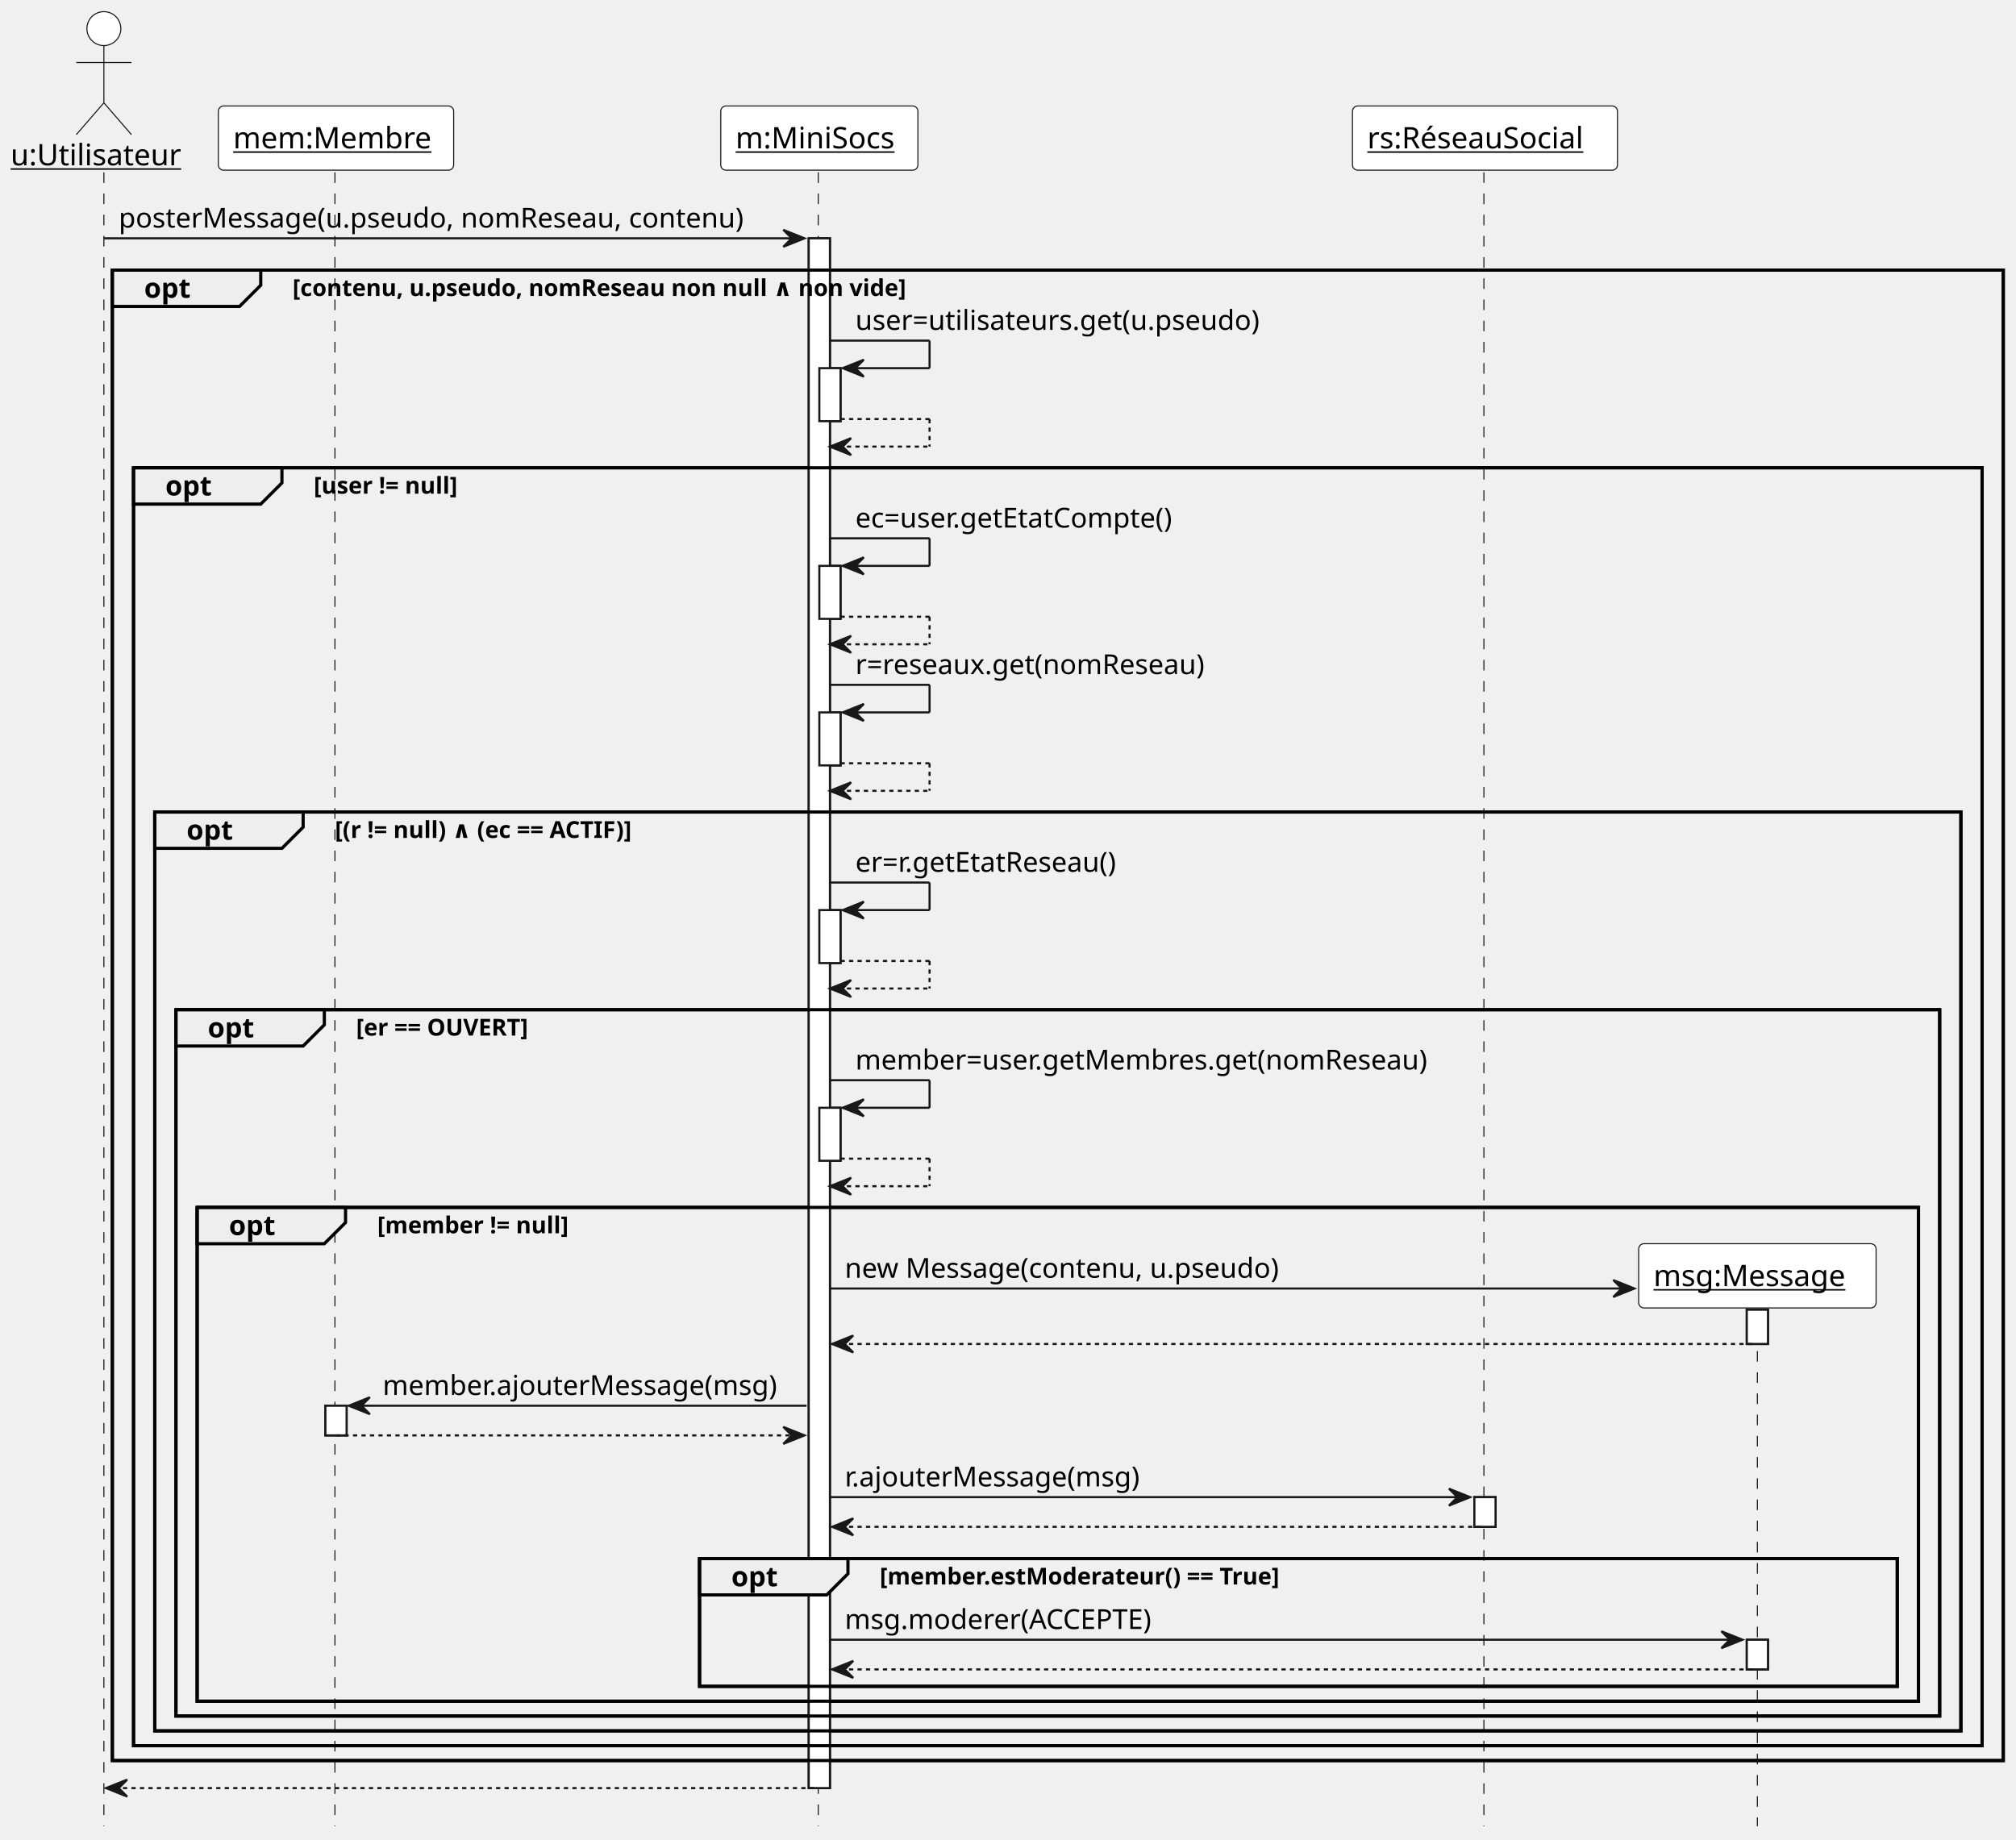
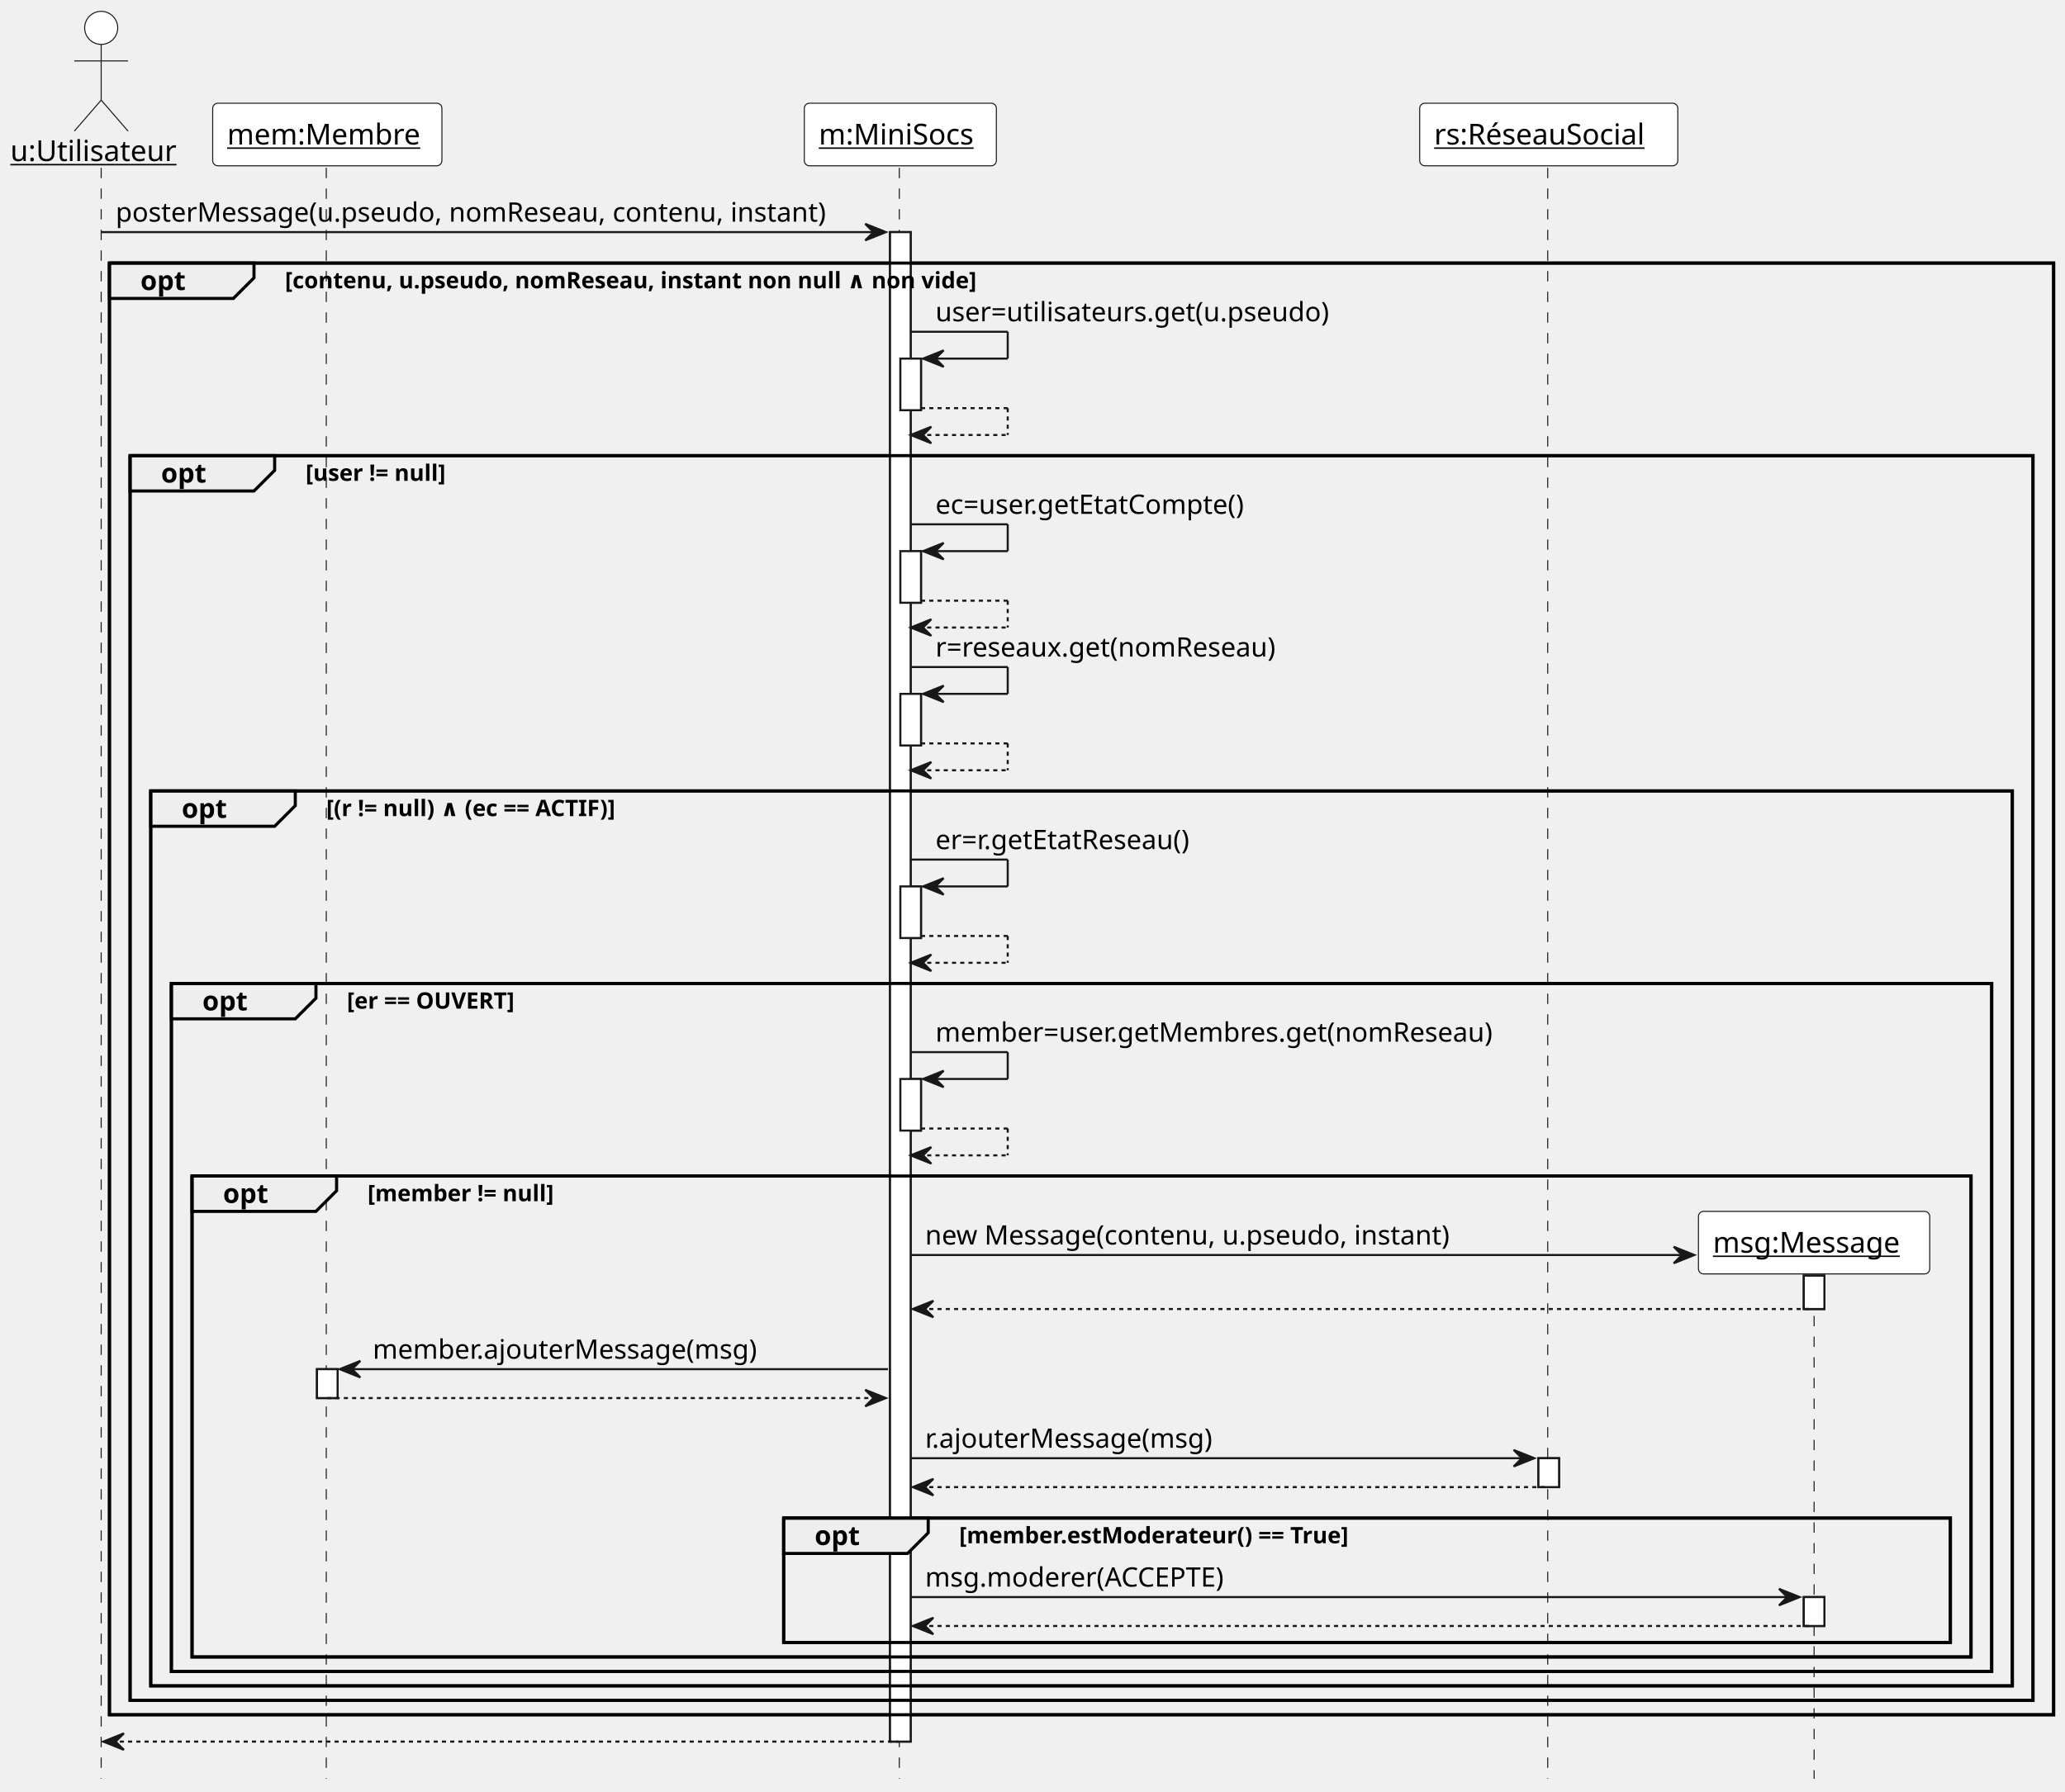
- <svg xmlns="http://www.w3.org/2000/svg" contentStyleType="text/css" height="868px" preserveAspectRatio="none" style="width:951px;height:868px;background:#FFFFFF;" version="1.1" viewBox="0 0 951 868" width="951px" zoomAndPan="magnify">
+ <svg xmlns="http://www.w3.org/2000/svg" contentStyleType="text/css" height="868px" preserveAspectRatio="none" style="width:1000px;height:868px;background:#FFFFFF;" version="1.1" viewBox="0 0 1000 868" width="1000px" zoomAndPan="magnify">
  <defs />
  <g>
    <rect fill="#FFFFFF" height="14" style="stroke:#181818;stroke-width:1.0;" width="10" x="153.5" y="663.188" />
-     <rect fill="#FFFFFF" height="731.156" style="stroke:#181818;stroke-width:1.0;" width="10" x="381.5" y="112.43" />
-     <rect fill="#FFFFFF" height="25" style="stroke:#181818;stroke-width:1.0;" width="10" x="386.5" y="173.695" />
-     <rect fill="#FFFFFF" height="25" style="stroke:#181818;stroke-width:1.0;" width="10" x="386.5" y="266.961" />
-     <rect fill="#FFFFFF" height="25" style="stroke:#181818;stroke-width:1.0;" width="10" x="386.5" y="336.094" />
-     <rect fill="#FFFFFF" height="25" style="stroke:#181818;stroke-width:1.0;" width="10" x="386.5" y="429.359" />
-     <rect fill="#FFFFFF" height="25" style="stroke:#181818;stroke-width:1.0;" width="10" x="386.5" y="522.625" />
-     <rect fill="#FFFFFF" height="14" style="stroke:#181818;stroke-width:1.0;" width="10" x="695.5" y="706.32" />
-     <rect fill="#FFFFFF" height="16.164" style="stroke:#181818;stroke-width:1.0;" width="10" x="824" y="617.891" />
-     <rect fill="#FFFFFF" height="14" style="stroke:#181818;stroke-width:1.0;" width="10" x="824" y="773.586" />
-     <rect fill="none" height="703.156" style="stroke:#000000;stroke-width:1.5;" width="892" x="53" y="127.43" />
-     <rect fill="none" height="602.891" style="stroke:#000000;stroke-width:1.5;" width="872" x="63" y="220.695" />
-     <rect fill="none" height="433.492" style="stroke:#000000;stroke-width:1.5;" width="852" x="73" y="383.094" />
-     <rect fill="none" height="333.227" style="stroke:#000000;stroke-width:1.5;" width="832" x="83" y="476.359" />
-     <rect fill="none" height="232.961" style="stroke:#000000;stroke-width:1.5;" width="812" x="93" y="569.625" />
-     <rect fill="none" height="60.266" style="stroke:#000000;stroke-width:1.5;" width="565" x="330" y="735.32" />
+     <rect fill="#FFFFFF" height="731.156" style="stroke:#181818;stroke-width:1.0;" width="10" x="431" y="112.43" />
+     <rect fill="#FFFFFF" height="25" style="stroke:#181818;stroke-width:1.0;" width="10" x="436" y="173.695" />
+     <rect fill="#FFFFFF" height="25" style="stroke:#181818;stroke-width:1.0;" width="10" x="436" y="266.961" />
+     <rect fill="#FFFFFF" height="25" style="stroke:#181818;stroke-width:1.0;" width="10" x="436" y="336.094" />
+     <rect fill="#FFFFFF" height="25" style="stroke:#181818;stroke-width:1.0;" width="10" x="436" y="429.359" />
+     <rect fill="#FFFFFF" height="25" style="stroke:#181818;stroke-width:1.0;" width="10" x="436" y="522.625" />
+     <rect fill="#FFFFFF" height="14" style="stroke:#181818;stroke-width:1.0;" width="10" x="745" y="706.32" />
+     <rect fill="#FFFFFF" height="16.164" style="stroke:#181818;stroke-width:1.0;" width="10" x="873.5" y="617.891" />
+     <rect fill="#FFFFFF" height="14" style="stroke:#181818;stroke-width:1.0;" width="10" x="873.5" y="773.586" />
+     <rect fill="none" height="703.156" style="stroke:#000000;stroke-width:1.5;" width="941.5" x="53" y="127.43" />
+     <rect fill="none" height="602.891" style="stroke:#000000;stroke-width:1.5;" width="921.5" x="63" y="220.695" />
+     <rect fill="none" height="433.492" style="stroke:#000000;stroke-width:1.5;" width="901.5" x="73" y="383.094" />
+     <rect fill="none" height="333.227" style="stroke:#000000;stroke-width:1.5;" width="881.5" x="83" y="476.359" />
+     <rect fill="none" height="232.961" style="stroke:#000000;stroke-width:1.5;" width="861.5" x="93" y="569.625" />
+     <rect fill="none" height="60.266" style="stroke:#000000;stroke-width:1.5;" width="565" x="379.5" y="735.32" />
    <line style="stroke:#181818;stroke-width:0.5;stroke-dasharray:5.0,5.0;" x1="49" x2="49" y1="81.297" y2="861.586" />
    <line style="stroke:#181818;stroke-width:0.5;stroke-dasharray:5.0,5.0;" x1="158" x2="158" y1="81.297" y2="861.586" />
-     <line style="stroke:#181818;stroke-width:0.5;stroke-dasharray:5.0,5.0;" x1="386" x2="386" y1="81.297" y2="861.586" />
-     <line style="stroke:#181818;stroke-width:0.5;stroke-dasharray:5.0,5.0;" x1="700" x2="700" y1="81.297" y2="861.586" />
-     <line style="stroke:#181818;stroke-width:0.5;stroke-dasharray:5.0,5.0;" x1="829" x2="829" y1="617.406" y2="861.586" />
+     <line style="stroke:#181818;stroke-width:0.5;stroke-dasharray:5.0,5.0;" x1="435.5" x2="435.5" y1="81.297" y2="861.586" />
+     <line style="stroke:#181818;stroke-width:0.5;stroke-dasharray:5.0,5.0;" x1="749.5" x2="749.5" y1="81.297" y2="861.586" />
+     <line style="stroke:#181818;stroke-width:0.5;stroke-dasharray:5.0,5.0;" x1="878.5" x2="878.5" y1="617.406" y2="861.586" />
    <text fill="#000000" font-family="sans-serif" font-size="14" lengthAdjust="spacing" text-decoration="underline" textLength="82" x="5" y="77.995">u:Utilisateur</text>
    <ellipse cx="49" cy="13.5" fill="#FFFFFF" rx="8" ry="8" style="stroke:#181818;stroke-width:0.5;" />
    <path d="M49,21.5 L49,48.5 M36,29.5 L62,29.5 M49,48.5 L36,63.5 M49,48.5 L62,63.5 " fill="none" style="stroke:#181818;stroke-width:0.5;" />
    <rect fill="#FFFFFF" height="30.297" rx="2.5" ry="2.5" style="stroke:#181818;stroke-width:0.5;" width="111" x="103" y="50" />
    <text fill="#000000" font-family="sans-serif" font-size="14" lengthAdjust="spacing" text-decoration="underline" textLength="97" x="110" y="69.995">mem:Membre</text>
-     <rect fill="#FFFFFF" height="30.297" rx="2.5" ry="2.5" style="stroke:#181818;stroke-width:0.5;" width="93" x="340" y="50" />
-     <text fill="#000000" font-family="sans-serif" font-size="14" lengthAdjust="spacing" text-decoration="underline" textLength="79" x="347" y="69.995">m:MiniSocs</text>
-     <rect fill="#FFFFFF" height="30.297" rx="2.5" ry="2.5" style="stroke:#181818;stroke-width:0.5;" width="125" x="638" y="50" />
-     <text fill="#000000" font-family="sans-serif" font-size="14" lengthAdjust="spacing" text-decoration="underline" textLength="111" x="645" y="69.995">rs:RéseauSocial</text>
+     <rect fill="#FFFFFF" height="30.297" rx="2.5" ry="2.5" style="stroke:#181818;stroke-width:0.5;" width="93" x="389.5" y="50" />
+     <text fill="#000000" font-family="sans-serif" font-size="14" lengthAdjust="spacing" text-decoration="underline" textLength="79" x="396.5" y="69.995">m:MiniSocs</text>
+     <rect fill="#FFFFFF" height="30.297" rx="2.5" ry="2.5" style="stroke:#181818;stroke-width:0.5;" width="125" x="687.5" y="50" />
+     <text fill="#000000" font-family="sans-serif" font-size="14" lengthAdjust="spacing" text-decoration="underline" textLength="111" x="694.5" y="69.995">rs:RéseauSocial</text>
    <rect fill="#FFFFFF" height="14" style="stroke:#181818;stroke-width:1.0;" width="10" x="153.5" y="663.188" />
-     <rect fill="#FFFFFF" height="731.156" style="stroke:#181818;stroke-width:1.0;" width="10" x="381.5" y="112.43" />
-     <rect fill="#FFFFFF" height="25" style="stroke:#181818;stroke-width:1.0;" width="10" x="386.5" y="173.695" />
-     <rect fill="#FFFFFF" height="25" style="stroke:#181818;stroke-width:1.0;" width="10" x="386.5" y="266.961" />
-     <rect fill="#FFFFFF" height="25" style="stroke:#181818;stroke-width:1.0;" width="10" x="386.5" y="336.094" />
-     <rect fill="#FFFFFF" height="25" style="stroke:#181818;stroke-width:1.0;" width="10" x="386.5" y="429.359" />
-     <rect fill="#FFFFFF" height="25" style="stroke:#181818;stroke-width:1.0;" width="10" x="386.5" y="522.625" />
-     <rect fill="#FFFFFF" height="14" style="stroke:#181818;stroke-width:1.0;" width="10" x="695.5" y="706.32" />
-     <rect fill="#FFFFFF" height="16.164" style="stroke:#181818;stroke-width:1.0;" width="10" x="824" y="617.891" />
-     <rect fill="#FFFFFF" height="14" style="stroke:#181818;stroke-width:1.0;" width="10" x="824" y="773.586" />
-     <polygon fill="#181818" points="369.5,108.43,379.5,112.43,369.5,116.43,373.5,112.43" style="stroke:#181818;stroke-width:1.0;" />
-     <line style="stroke:#181818;stroke-width:1.0;" x1="49" x2="375.5" y1="112.43" y2="112.43" />
-     <text fill="#000000" font-family="sans-serif" font-size="13" lengthAdjust="spacing" textLength="311" x="56" y="107.364">posterMessage(u.pseudo, nomReseau, contenu)</text>
+     <rect fill="#FFFFFF" height="731.156" style="stroke:#181818;stroke-width:1.0;" width="10" x="431" y="112.43" />
+     <rect fill="#FFFFFF" height="25" style="stroke:#181818;stroke-width:1.0;" width="10" x="436" y="173.695" />
+     <rect fill="#FFFFFF" height="25" style="stroke:#181818;stroke-width:1.0;" width="10" x="436" y="266.961" />
+     <rect fill="#FFFFFF" height="25" style="stroke:#181818;stroke-width:1.0;" width="10" x="436" y="336.094" />
+     <rect fill="#FFFFFF" height="25" style="stroke:#181818;stroke-width:1.0;" width="10" x="436" y="429.359" />
+     <rect fill="#FFFFFF" height="25" style="stroke:#181818;stroke-width:1.0;" width="10" x="436" y="522.625" />
+     <rect fill="#FFFFFF" height="14" style="stroke:#181818;stroke-width:1.0;" width="10" x="745" y="706.32" />
+     <rect fill="#FFFFFF" height="16.164" style="stroke:#181818;stroke-width:1.0;" width="10" x="873.5" y="617.891" />
+     <rect fill="#FFFFFF" height="14" style="stroke:#181818;stroke-width:1.0;" width="10" x="873.5" y="773.586" />
+     <polygon fill="#181818" points="419,108.43,429,112.43,419,116.43,423,112.43" style="stroke:#181818;stroke-width:1.0;" />
+     <line style="stroke:#181818;stroke-width:1.0;" x1="49" x2="425" y1="112.43" y2="112.43" />
+     <text fill="#000000" font-family="sans-serif" font-size="13" lengthAdjust="spacing" textLength="363" x="56" y="107.364">posterMessage(u.pseudo, nomReseau, contenu, instant)</text>
    <path d="M53,127.43 L123,127.43 L123,134.562 L113,144.562 L53,144.562 L53,127.43 " fill="#EEEEEE" style="stroke:#000000;stroke-width:1.5;" />
-     <rect fill="none" height="703.156" style="stroke:#000000;stroke-width:1.5;" width="892" x="53" y="127.43" />
+     <rect fill="none" height="703.156" style="stroke:#000000;stroke-width:1.5;" width="941.5" x="53" y="127.43" />
    <text fill="#000000" font-family="sans-serif" font-size="13" font-weight="bold" lengthAdjust="spacing" textLength="25" x="68" y="140.497">opt</text>
-     <text fill="#000000" font-family="sans-serif" font-size="11" font-weight="bold" lengthAdjust="spacing" textLength="339" x="138" y="139.64">[contenu, u.pseudo, nomReseau non null ∧ non vide]</text>
-     <line style="stroke:#181818;stroke-width:1.0;" x1="391.5" x2="438.5" y1="160.695" y2="160.695" />
-     <line style="stroke:#181818;stroke-width:1.0;" x1="438.5" x2="438.5" y1="160.695" y2="173.695" />
-     <line style="stroke:#181818;stroke-width:1.0;" x1="397.5" x2="438.5" y1="173.695" y2="173.695" />
-     <polygon fill="#181818" points="407.5,169.695,397.5,173.695,407.5,177.695,403.5,173.695" style="stroke:#181818;stroke-width:1.0;" />
-     <text fill="#000000" font-family="sans-serif" font-size="13" lengthAdjust="spacing" textLength="203" x="403.5" y="155.629">user=utilisateurs.get(u.pseudo)</text>
-     <line style="stroke:#181818;stroke-width:1.0;stroke-dasharray:2.0,2.0;" x1="396.5" x2="438.5" y1="197.695" y2="197.695" />
-     <line style="stroke:#181818;stroke-width:1.0;stroke-dasharray:2.0,2.0;" x1="438.5" x2="438.5" y1="197.695" y2="210.695" />
-     <line style="stroke:#181818;stroke-width:1.0;stroke-dasharray:2.0,2.0;" x1="391.5" x2="438.5" y1="210.695" y2="210.695" />
-     <polygon fill="#181818" points="401.5,206.695,391.5,210.695,401.5,214.695,397.5,210.695" style="stroke:#181818;stroke-width:1.0;" />
+     <text fill="#000000" font-family="sans-serif" font-size="11" font-weight="bold" lengthAdjust="spacing" textLength="392" x="138" y="139.64">[contenu, u.pseudo, nomReseau, instant non null ∧ non vide]</text>
+     <line style="stroke:#181818;stroke-width:1.0;" x1="441" x2="488" y1="160.695" y2="160.695" />
+     <line style="stroke:#181818;stroke-width:1.0;" x1="488" x2="488" y1="160.695" y2="173.695" />
+     <line style="stroke:#181818;stroke-width:1.0;" x1="447" x2="488" y1="173.695" y2="173.695" />
+     <polygon fill="#181818" points="457,169.695,447,173.695,457,177.695,453,173.695" style="stroke:#181818;stroke-width:1.0;" />
+     <text fill="#000000" font-family="sans-serif" font-size="13" lengthAdjust="spacing" textLength="203" x="453" y="155.629">user=utilisateurs.get(u.pseudo)</text>
+     <line style="stroke:#181818;stroke-width:1.0;stroke-dasharray:2.0,2.0;" x1="446" x2="488" y1="197.695" y2="197.695" />
+     <line style="stroke:#181818;stroke-width:1.0;stroke-dasharray:2.0,2.0;" x1="488" x2="488" y1="197.695" y2="210.695" />
+     <line style="stroke:#181818;stroke-width:1.0;stroke-dasharray:2.0,2.0;" x1="441" x2="488" y1="210.695" y2="210.695" />
+     <polygon fill="#181818" points="451,206.695,441,210.695,451,214.695,447,210.695" style="stroke:#181818;stroke-width:1.0;" />
    <path d="M63,220.695 L133,220.695 L133,227.828 L123,237.828 L63,237.828 L63,220.695 " fill="#EEEEEE" style="stroke:#000000;stroke-width:1.5;" />
-     <rect fill="none" height="602.891" style="stroke:#000000;stroke-width:1.5;" width="872" x="63" y="220.695" />
+     <rect fill="none" height="602.891" style="stroke:#000000;stroke-width:1.5;" width="921.5" x="63" y="220.695" />
    <text fill="#000000" font-family="sans-serif" font-size="13" font-weight="bold" lengthAdjust="spacing" textLength="25" x="78" y="233.762">opt</text>
    <text fill="#000000" font-family="sans-serif" font-size="11" font-weight="bold" lengthAdjust="spacing" textLength="84" x="148" y="232.906">[user != null]</text>
-     <line style="stroke:#181818;stroke-width:1.0;" x1="391.5" x2="438.5" y1="253.961" y2="253.961" />
-     <line style="stroke:#181818;stroke-width:1.0;" x1="438.5" x2="438.5" y1="253.961" y2="266.961" />
-     <line style="stroke:#181818;stroke-width:1.0;" x1="397.5" x2="438.5" y1="266.961" y2="266.961" />
-     <polygon fill="#181818" points="407.5,262.961,397.5,266.961,407.5,270.961,403.5,266.961" style="stroke:#181818;stroke-width:1.0;" />
-     <text fill="#000000" font-family="sans-serif" font-size="13" lengthAdjust="spacing" textLength="166" x="403.5" y="248.895">ec=user.getEtatCompte()</text>
-     <line style="stroke:#181818;stroke-width:1.0;stroke-dasharray:2.0,2.0;" x1="396.5" x2="438.5" y1="290.961" y2="290.961" />
-     <line style="stroke:#181818;stroke-width:1.0;stroke-dasharray:2.0,2.0;" x1="438.5" x2="438.5" y1="290.961" y2="303.961" />
-     <line style="stroke:#181818;stroke-width:1.0;stroke-dasharray:2.0,2.0;" x1="391.5" x2="438.5" y1="303.961" y2="303.961" />
-     <polygon fill="#181818" points="401.5,299.961,391.5,303.961,401.5,307.961,397.5,303.961" style="stroke:#181818;stroke-width:1.0;" />
-     <line style="stroke:#181818;stroke-width:1.0;" x1="391.5" x2="438.5" y1="323.094" y2="323.094" />
-     <line style="stroke:#181818;stroke-width:1.0;" x1="438.5" x2="438.5" y1="323.094" y2="336.094" />
-     <line style="stroke:#181818;stroke-width:1.0;" x1="397.5" x2="438.5" y1="336.094" y2="336.094" />
-     <polygon fill="#181818" points="407.5,332.094,397.5,336.094,407.5,340.094,403.5,336.094" style="stroke:#181818;stroke-width:1.0;" />
-     <text fill="#000000" font-family="sans-serif" font-size="13" lengthAdjust="spacing" textLength="178" x="403.5" y="318.028">r=reseaux.get(nomReseau)</text>
-     <line style="stroke:#181818;stroke-width:1.0;stroke-dasharray:2.0,2.0;" x1="396.5" x2="438.5" y1="360.094" y2="360.094" />
-     <line style="stroke:#181818;stroke-width:1.0;stroke-dasharray:2.0,2.0;" x1="438.5" x2="438.5" y1="360.094" y2="373.094" />
-     <line style="stroke:#181818;stroke-width:1.0;stroke-dasharray:2.0,2.0;" x1="391.5" x2="438.5" y1="373.094" y2="373.094" />
-     <polygon fill="#181818" points="401.5,369.094,391.5,373.094,401.5,377.094,397.5,373.094" style="stroke:#181818;stroke-width:1.0;" />
+     <line style="stroke:#181818;stroke-width:1.0;" x1="441" x2="488" y1="253.961" y2="253.961" />
+     <line style="stroke:#181818;stroke-width:1.0;" x1="488" x2="488" y1="253.961" y2="266.961" />
+     <line style="stroke:#181818;stroke-width:1.0;" x1="447" x2="488" y1="266.961" y2="266.961" />
+     <polygon fill="#181818" points="457,262.961,447,266.961,457,270.961,453,266.961" style="stroke:#181818;stroke-width:1.0;" />
+     <text fill="#000000" font-family="sans-serif" font-size="13" lengthAdjust="spacing" textLength="166" x="453" y="248.895">ec=user.getEtatCompte()</text>
+     <line style="stroke:#181818;stroke-width:1.0;stroke-dasharray:2.0,2.0;" x1="446" x2="488" y1="290.961" y2="290.961" />
+     <line style="stroke:#181818;stroke-width:1.0;stroke-dasharray:2.0,2.0;" x1="488" x2="488" y1="290.961" y2="303.961" />
+     <line style="stroke:#181818;stroke-width:1.0;stroke-dasharray:2.0,2.0;" x1="441" x2="488" y1="303.961" y2="303.961" />
+     <polygon fill="#181818" points="451,299.961,441,303.961,451,307.961,447,303.961" style="stroke:#181818;stroke-width:1.0;" />
+     <line style="stroke:#181818;stroke-width:1.0;" x1="441" x2="488" y1="323.094" y2="323.094" />
+     <line style="stroke:#181818;stroke-width:1.0;" x1="488" x2="488" y1="323.094" y2="336.094" />
+     <line style="stroke:#181818;stroke-width:1.0;" x1="447" x2="488" y1="336.094" y2="336.094" />
+     <polygon fill="#181818" points="457,332.094,447,336.094,457,340.094,453,336.094" style="stroke:#181818;stroke-width:1.0;" />
+     <text fill="#000000" font-family="sans-serif" font-size="13" lengthAdjust="spacing" textLength="178" x="453" y="318.028">r=reseaux.get(nomReseau)</text>
+     <line style="stroke:#181818;stroke-width:1.0;stroke-dasharray:2.0,2.0;" x1="446" x2="488" y1="360.094" y2="360.094" />
+     <line style="stroke:#181818;stroke-width:1.0;stroke-dasharray:2.0,2.0;" x1="488" x2="488" y1="360.094" y2="373.094" />
+     <line style="stroke:#181818;stroke-width:1.0;stroke-dasharray:2.0,2.0;" x1="441" x2="488" y1="373.094" y2="373.094" />
+     <polygon fill="#181818" points="451,369.094,441,373.094,451,377.094,447,373.094" style="stroke:#181818;stroke-width:1.0;" />
    <path d="M73,383.094 L143,383.094 L143,390.227 L133,400.227 L73,400.227 L73,383.094 " fill="#EEEEEE" style="stroke:#000000;stroke-width:1.5;" />
-     <rect fill="none" height="433.492" style="stroke:#000000;stroke-width:1.5;" width="852" x="73" y="383.094" />
+     <rect fill="none" height="433.492" style="stroke:#000000;stroke-width:1.5;" width="901.5" x="73" y="383.094" />
    <text fill="#000000" font-family="sans-serif" font-size="13" font-weight="bold" lengthAdjust="spacing" textLength="25" x="88" y="396.161">opt</text>
    <text fill="#000000" font-family="sans-serif" font-size="11" font-weight="bold" lengthAdjust="spacing" textLength="176" x="158" y="395.304">[(r != null) ∧ (ec == ACTIF)]</text>
-     <line style="stroke:#181818;stroke-width:1.0;" x1="391.5" x2="438.5" y1="416.359" y2="416.359" />
-     <line style="stroke:#181818;stroke-width:1.0;" x1="438.5" x2="438.5" y1="416.359" y2="429.359" />
-     <line style="stroke:#181818;stroke-width:1.0;" x1="397.5" x2="438.5" y1="429.359" y2="429.359" />
-     <polygon fill="#181818" points="407.5,425.359,397.5,429.359,407.5,433.359,403.5,429.359" style="stroke:#181818;stroke-width:1.0;" />
-     <text fill="#000000" font-family="sans-serif" font-size="13" lengthAdjust="spacing" textLength="137" x="403.5" y="411.293">er=r.getEtatReseau()</text>
-     <line style="stroke:#181818;stroke-width:1.0;stroke-dasharray:2.0,2.0;" x1="396.5" x2="438.5" y1="453.359" y2="453.359" />
-     <line style="stroke:#181818;stroke-width:1.0;stroke-dasharray:2.0,2.0;" x1="438.5" x2="438.5" y1="453.359" y2="466.359" />
-     <line style="stroke:#181818;stroke-width:1.0;stroke-dasharray:2.0,2.0;" x1="391.5" x2="438.5" y1="466.359" y2="466.359" />
-     <polygon fill="#181818" points="401.5,462.359,391.5,466.359,401.5,470.359,397.5,466.359" style="stroke:#181818;stroke-width:1.0;" />
+     <line style="stroke:#181818;stroke-width:1.0;" x1="441" x2="488" y1="416.359" y2="416.359" />
+     <line style="stroke:#181818;stroke-width:1.0;" x1="488" x2="488" y1="416.359" y2="429.359" />
+     <line style="stroke:#181818;stroke-width:1.0;" x1="447" x2="488" y1="429.359" y2="429.359" />
+     <polygon fill="#181818" points="457,425.359,447,429.359,457,433.359,453,429.359" style="stroke:#181818;stroke-width:1.0;" />
+     <text fill="#000000" font-family="sans-serif" font-size="13" lengthAdjust="spacing" textLength="137" x="453" y="411.293">er=r.getEtatReseau()</text>
+     <line style="stroke:#181818;stroke-width:1.0;stroke-dasharray:2.0,2.0;" x1="446" x2="488" y1="453.359" y2="453.359" />
+     <line style="stroke:#181818;stroke-width:1.0;stroke-dasharray:2.0,2.0;" x1="488" x2="488" y1="453.359" y2="466.359" />
+     <line style="stroke:#181818;stroke-width:1.0;stroke-dasharray:2.0,2.0;" x1="441" x2="488" y1="466.359" y2="466.359" />
+     <polygon fill="#181818" points="451,462.359,441,466.359,451,470.359,447,466.359" style="stroke:#181818;stroke-width:1.0;" />
    <path d="M83,476.359 L153,476.359 L153,483.492 L143,493.492 L83,493.492 L83,476.359 " fill="#EEEEEE" style="stroke:#000000;stroke-width:1.5;" />
-     <rect fill="none" height="333.227" style="stroke:#000000;stroke-width:1.5;" width="832" x="83" y="476.359" />
+     <rect fill="none" height="333.227" style="stroke:#000000;stroke-width:1.5;" width="881.5" x="83" y="476.359" />
    <text fill="#000000" font-family="sans-serif" font-size="13" font-weight="bold" lengthAdjust="spacing" textLength="25" x="98" y="489.426">opt</text>
    <text fill="#000000" font-family="sans-serif" font-size="11" font-weight="bold" lengthAdjust="spacing" textLength="100" x="168" y="488.57">[er == OUVERT]</text>
-     <line style="stroke:#181818;stroke-width:1.0;" x1="391.5" x2="438.5" y1="509.625" y2="509.625" />
-     <line style="stroke:#181818;stroke-width:1.0;" x1="438.5" x2="438.5" y1="509.625" y2="522.625" />
-     <line style="stroke:#181818;stroke-width:1.0;" x1="397.5" x2="438.5" y1="522.625" y2="522.625" />
-     <polygon fill="#181818" points="407.5,518.625,397.5,522.625,407.5,526.625,403.5,522.625" style="stroke:#181818;stroke-width:1.0;" />
-     <text fill="#000000" font-family="sans-serif" font-size="13" lengthAdjust="spacing" textLength="290" x="403.5" y="504.559">member=user.getMembres.get(nomReseau)</text>
-     <line style="stroke:#181818;stroke-width:1.0;stroke-dasharray:2.0,2.0;" x1="396.5" x2="438.5" y1="546.625" y2="546.625" />
-     <line style="stroke:#181818;stroke-width:1.0;stroke-dasharray:2.0,2.0;" x1="438.5" x2="438.5" y1="546.625" y2="559.625" />
-     <line style="stroke:#181818;stroke-width:1.0;stroke-dasharray:2.0,2.0;" x1="391.5" x2="438.5" y1="559.625" y2="559.625" />
-     <polygon fill="#181818" points="401.5,555.625,391.5,559.625,401.5,563.625,397.5,559.625" style="stroke:#181818;stroke-width:1.0;" />
+     <line style="stroke:#181818;stroke-width:1.0;" x1="441" x2="488" y1="509.625" y2="509.625" />
+     <line style="stroke:#181818;stroke-width:1.0;" x1="488" x2="488" y1="509.625" y2="522.625" />
+     <line style="stroke:#181818;stroke-width:1.0;" x1="447" x2="488" y1="522.625" y2="522.625" />
+     <polygon fill="#181818" points="457,518.625,447,522.625,457,526.625,453,522.625" style="stroke:#181818;stroke-width:1.0;" />
+     <text fill="#000000" font-family="sans-serif" font-size="13" lengthAdjust="spacing" textLength="290" x="453" y="504.559">member=user.getMembres.get(nomReseau)</text>
+     <line style="stroke:#181818;stroke-width:1.0;stroke-dasharray:2.0,2.0;" x1="446" x2="488" y1="546.625" y2="546.625" />
+     <line style="stroke:#181818;stroke-width:1.0;stroke-dasharray:2.0,2.0;" x1="488" x2="488" y1="546.625" y2="559.625" />
+     <line style="stroke:#181818;stroke-width:1.0;stroke-dasharray:2.0,2.0;" x1="441" x2="488" y1="559.625" y2="559.625" />
+     <polygon fill="#181818" points="451,555.625,441,559.625,451,563.625,447,559.625" style="stroke:#181818;stroke-width:1.0;" />
    <path d="M93,569.625 L163,569.625 L163,576.758 L153,586.758 L93,586.758 L93,569.625 " fill="#EEEEEE" style="stroke:#000000;stroke-width:1.5;" />
-     <rect fill="none" height="232.961" style="stroke:#000000;stroke-width:1.5;" width="812" x="93" y="569.625" />
+     <rect fill="none" height="232.961" style="stroke:#000000;stroke-width:1.5;" width="861.5" x="93" y="569.625" />
    <text fill="#000000" font-family="sans-serif" font-size="13" font-weight="bold" lengthAdjust="spacing" textLength="25" x="108" y="582.692">opt</text>
    <text fill="#000000" font-family="sans-serif" font-size="11" font-weight="bold" lengthAdjust="spacing" textLength="107" x="178" y="581.835">[member != null]</text>
-     <polygon fill="#181818" points="761,603.891,771,607.891,761,611.891,765,607.891" style="stroke:#181818;stroke-width:1.0;" />
-     <line style="stroke:#181818;stroke-width:1.0;" x1="391.5" x2="767" y1="607.891" y2="607.891" />
-     <text fill="#000000" font-family="sans-serif" font-size="13" lengthAdjust="spacing" textLength="215" x="398.5" y="602.825">new Message(contenu, u.pseudo)</text>
-     <rect fill="#FFFFFF" height="30.297" rx="2.5" ry="2.5" style="stroke:#181818;stroke-width:0.5;" width="112" x="773" y="586.758" />
-     <text fill="#000000" font-family="sans-serif" font-size="14" lengthAdjust="spacing" text-decoration="underline" textLength="98" x="780" y="606.753">msg:Message</text>
-     <polygon fill="#181818" points="402.5,630.055,392.5,634.055,402.5,638.055,398.5,634.055" style="stroke:#181818;stroke-width:1.0;" />
-     <line style="stroke:#181818;stroke-width:1.0;stroke-dasharray:2.0,2.0;" x1="396.5" x2="828" y1="634.055" y2="634.055" />
+     <polygon fill="#181818" points="810.5,603.891,820.5,607.891,810.5,611.891,814.5,607.891" style="stroke:#181818;stroke-width:1.0;" />
+     <line style="stroke:#181818;stroke-width:1.0;" x1="441" x2="816.5" y1="607.891" y2="607.891" />
+     <text fill="#000000" font-family="sans-serif" font-size="13" lengthAdjust="spacing" textLength="267" x="448" y="602.825">new Message(contenu, u.pseudo, instant)</text>
+     <rect fill="#FFFFFF" height="30.297" rx="2.5" ry="2.5" style="stroke:#181818;stroke-width:0.5;" width="112" x="822.5" y="586.758" />
+     <text fill="#000000" font-family="sans-serif" font-size="14" lengthAdjust="spacing" text-decoration="underline" textLength="98" x="829.5" y="606.753">msg:Message</text>
+     <polygon fill="#181818" points="452,630.055,442,634.055,452,638.055,448,634.055" style="stroke:#181818;stroke-width:1.0;" />
+     <line style="stroke:#181818;stroke-width:1.0;stroke-dasharray:2.0,2.0;" x1="446" x2="877.5" y1="634.055" y2="634.055" />
    <polygon fill="#181818" points="174.5,659.188,164.5,663.188,174.5,667.188,170.5,663.188" style="stroke:#181818;stroke-width:1.0;" />
-     <line style="stroke:#181818;stroke-width:1.0;" x1="168.5" x2="380.5" y1="663.188" y2="663.188" />
+     <line style="stroke:#181818;stroke-width:1.0;" x1="168.5" x2="430" y1="663.188" y2="663.188" />
    <text fill="#000000" font-family="sans-serif" font-size="13" lengthAdjust="spacing" textLength="199" x="180.5" y="658.122">member.ajouterMessage(msg)</text>
-     <polygon fill="#181818" points="369.5,673.188,379.5,677.188,369.5,681.188,373.5,677.188" style="stroke:#181818;stroke-width:1.0;" />
-     <line style="stroke:#181818;stroke-width:1.0;stroke-dasharray:2.0,2.0;" x1="158.5" x2="375.5" y1="677.188" y2="677.188" />
-     <polygon fill="#181818" points="683.5,702.32,693.5,706.32,683.5,710.32,687.5,706.32" style="stroke:#181818;stroke-width:1.0;" />
-     <line style="stroke:#181818;stroke-width:1.0;" x1="391.5" x2="689.5" y1="706.32" y2="706.32" />
-     <text fill="#000000" font-family="sans-serif" font-size="13" lengthAdjust="spacing" textLength="149" x="398.5" y="701.254">r.ajouterMessage(msg)</text>
-     <polygon fill="#181818" points="402.5,716.32,392.5,720.32,402.5,724.32,398.5,720.32" style="stroke:#181818;stroke-width:1.0;" />
-     <line style="stroke:#181818;stroke-width:1.0;stroke-dasharray:2.0,2.0;" x1="396.5" x2="699.5" y1="720.32" y2="720.32" />
-     <path d="M330,735.32 L400,735.32 L400,742.453 L390,752.453 L330,752.453 L330,735.32 " fill="#EEEEEE" style="stroke:#000000;stroke-width:1.5;" />
-     <rect fill="none" height="60.266" style="stroke:#000000;stroke-width:1.5;" width="565" x="330" y="735.32" />
-     <text fill="#000000" font-family="sans-serif" font-size="13" font-weight="bold" lengthAdjust="spacing" textLength="25" x="345" y="748.387">opt</text>
-     <text fill="#000000" font-family="sans-serif" font-size="11" font-weight="bold" lengthAdjust="spacing" textLength="224" x="415" y="747.531">[member.estModerateur() == True]</text>
-     <polygon fill="#181818" points="812,769.586,822,773.586,812,777.586,816,773.586" style="stroke:#181818;stroke-width:1.0;" />
-     <line style="stroke:#181818;stroke-width:1.0;" x1="391.5" x2="818" y1="773.586" y2="773.586" />
-     <text fill="#000000" font-family="sans-serif" font-size="13" lengthAdjust="spacing" textLength="155" x="398.5" y="768.52">msg.moderer(ACCEPTE)</text>
-     <polygon fill="#181818" points="402.5,783.586,392.5,787.586,402.5,791.586,398.5,787.586" style="stroke:#181818;stroke-width:1.0;" />
-     <line style="stroke:#181818;stroke-width:1.0;stroke-dasharray:2.0,2.0;" x1="396.5" x2="828" y1="787.586" y2="787.586" />
+     <polygon fill="#181818" points="419,673.188,429,677.188,419,681.188,423,677.188" style="stroke:#181818;stroke-width:1.0;" />
+     <line style="stroke:#181818;stroke-width:1.0;stroke-dasharray:2.0,2.0;" x1="158.5" x2="425" y1="677.188" y2="677.188" />
+     <polygon fill="#181818" points="733,702.32,743,706.32,733,710.32,737,706.32" style="stroke:#181818;stroke-width:1.0;" />
+     <line style="stroke:#181818;stroke-width:1.0;" x1="441" x2="739" y1="706.32" y2="706.32" />
+     <text fill="#000000" font-family="sans-serif" font-size="13" lengthAdjust="spacing" textLength="149" x="448" y="701.254">r.ajouterMessage(msg)</text>
+     <polygon fill="#181818" points="452,716.32,442,720.32,452,724.32,448,720.32" style="stroke:#181818;stroke-width:1.0;" />
+     <line style="stroke:#181818;stroke-width:1.0;stroke-dasharray:2.0,2.0;" x1="446" x2="749" y1="720.32" y2="720.32" />
+     <path d="M379.5,735.32 L449.5,735.32 L449.5,742.453 L439.5,752.453 L379.5,752.453 L379.5,735.32 " fill="#EEEEEE" style="stroke:#000000;stroke-width:1.5;" />
+     <rect fill="none" height="60.266" style="stroke:#000000;stroke-width:1.5;" width="565" x="379.5" y="735.32" />
+     <text fill="#000000" font-family="sans-serif" font-size="13" font-weight="bold" lengthAdjust="spacing" textLength="25" x="394.5" y="748.387">opt</text>
+     <text fill="#000000" font-family="sans-serif" font-size="11" font-weight="bold" lengthAdjust="spacing" textLength="224" x="464.5" y="747.531">[member.estModerateur() == True]</text>
+     <polygon fill="#181818" points="861.5,769.586,871.5,773.586,861.5,777.586,865.5,773.586" style="stroke:#181818;stroke-width:1.0;" />
+     <line style="stroke:#181818;stroke-width:1.0;" x1="441" x2="867.5" y1="773.586" y2="773.586" />
+     <text fill="#000000" font-family="sans-serif" font-size="13" lengthAdjust="spacing" textLength="155" x="448" y="768.52">msg.moderer(ACCEPTE)</text>
+     <polygon fill="#181818" points="452,783.586,442,787.586,452,791.586,448,787.586" style="stroke:#181818;stroke-width:1.0;" />
+     <line style="stroke:#181818;stroke-width:1.0;stroke-dasharray:2.0,2.0;" x1="446" x2="877.5" y1="787.586" y2="787.586" />
    <polygon fill="#181818" points="60,839.586,50,843.586,60,847.586,56,843.586" style="stroke:#181818;stroke-width:1.0;" />
-     <line style="stroke:#181818;stroke-width:1.0;stroke-dasharray:2.0,2.0;" x1="54" x2="385.5" y1="843.586" y2="843.586" />
+     <line style="stroke:#181818;stroke-width:1.0;stroke-dasharray:2.0,2.0;" x1="54" x2="435" y1="843.586" y2="843.586" />
  </g>
</svg>
